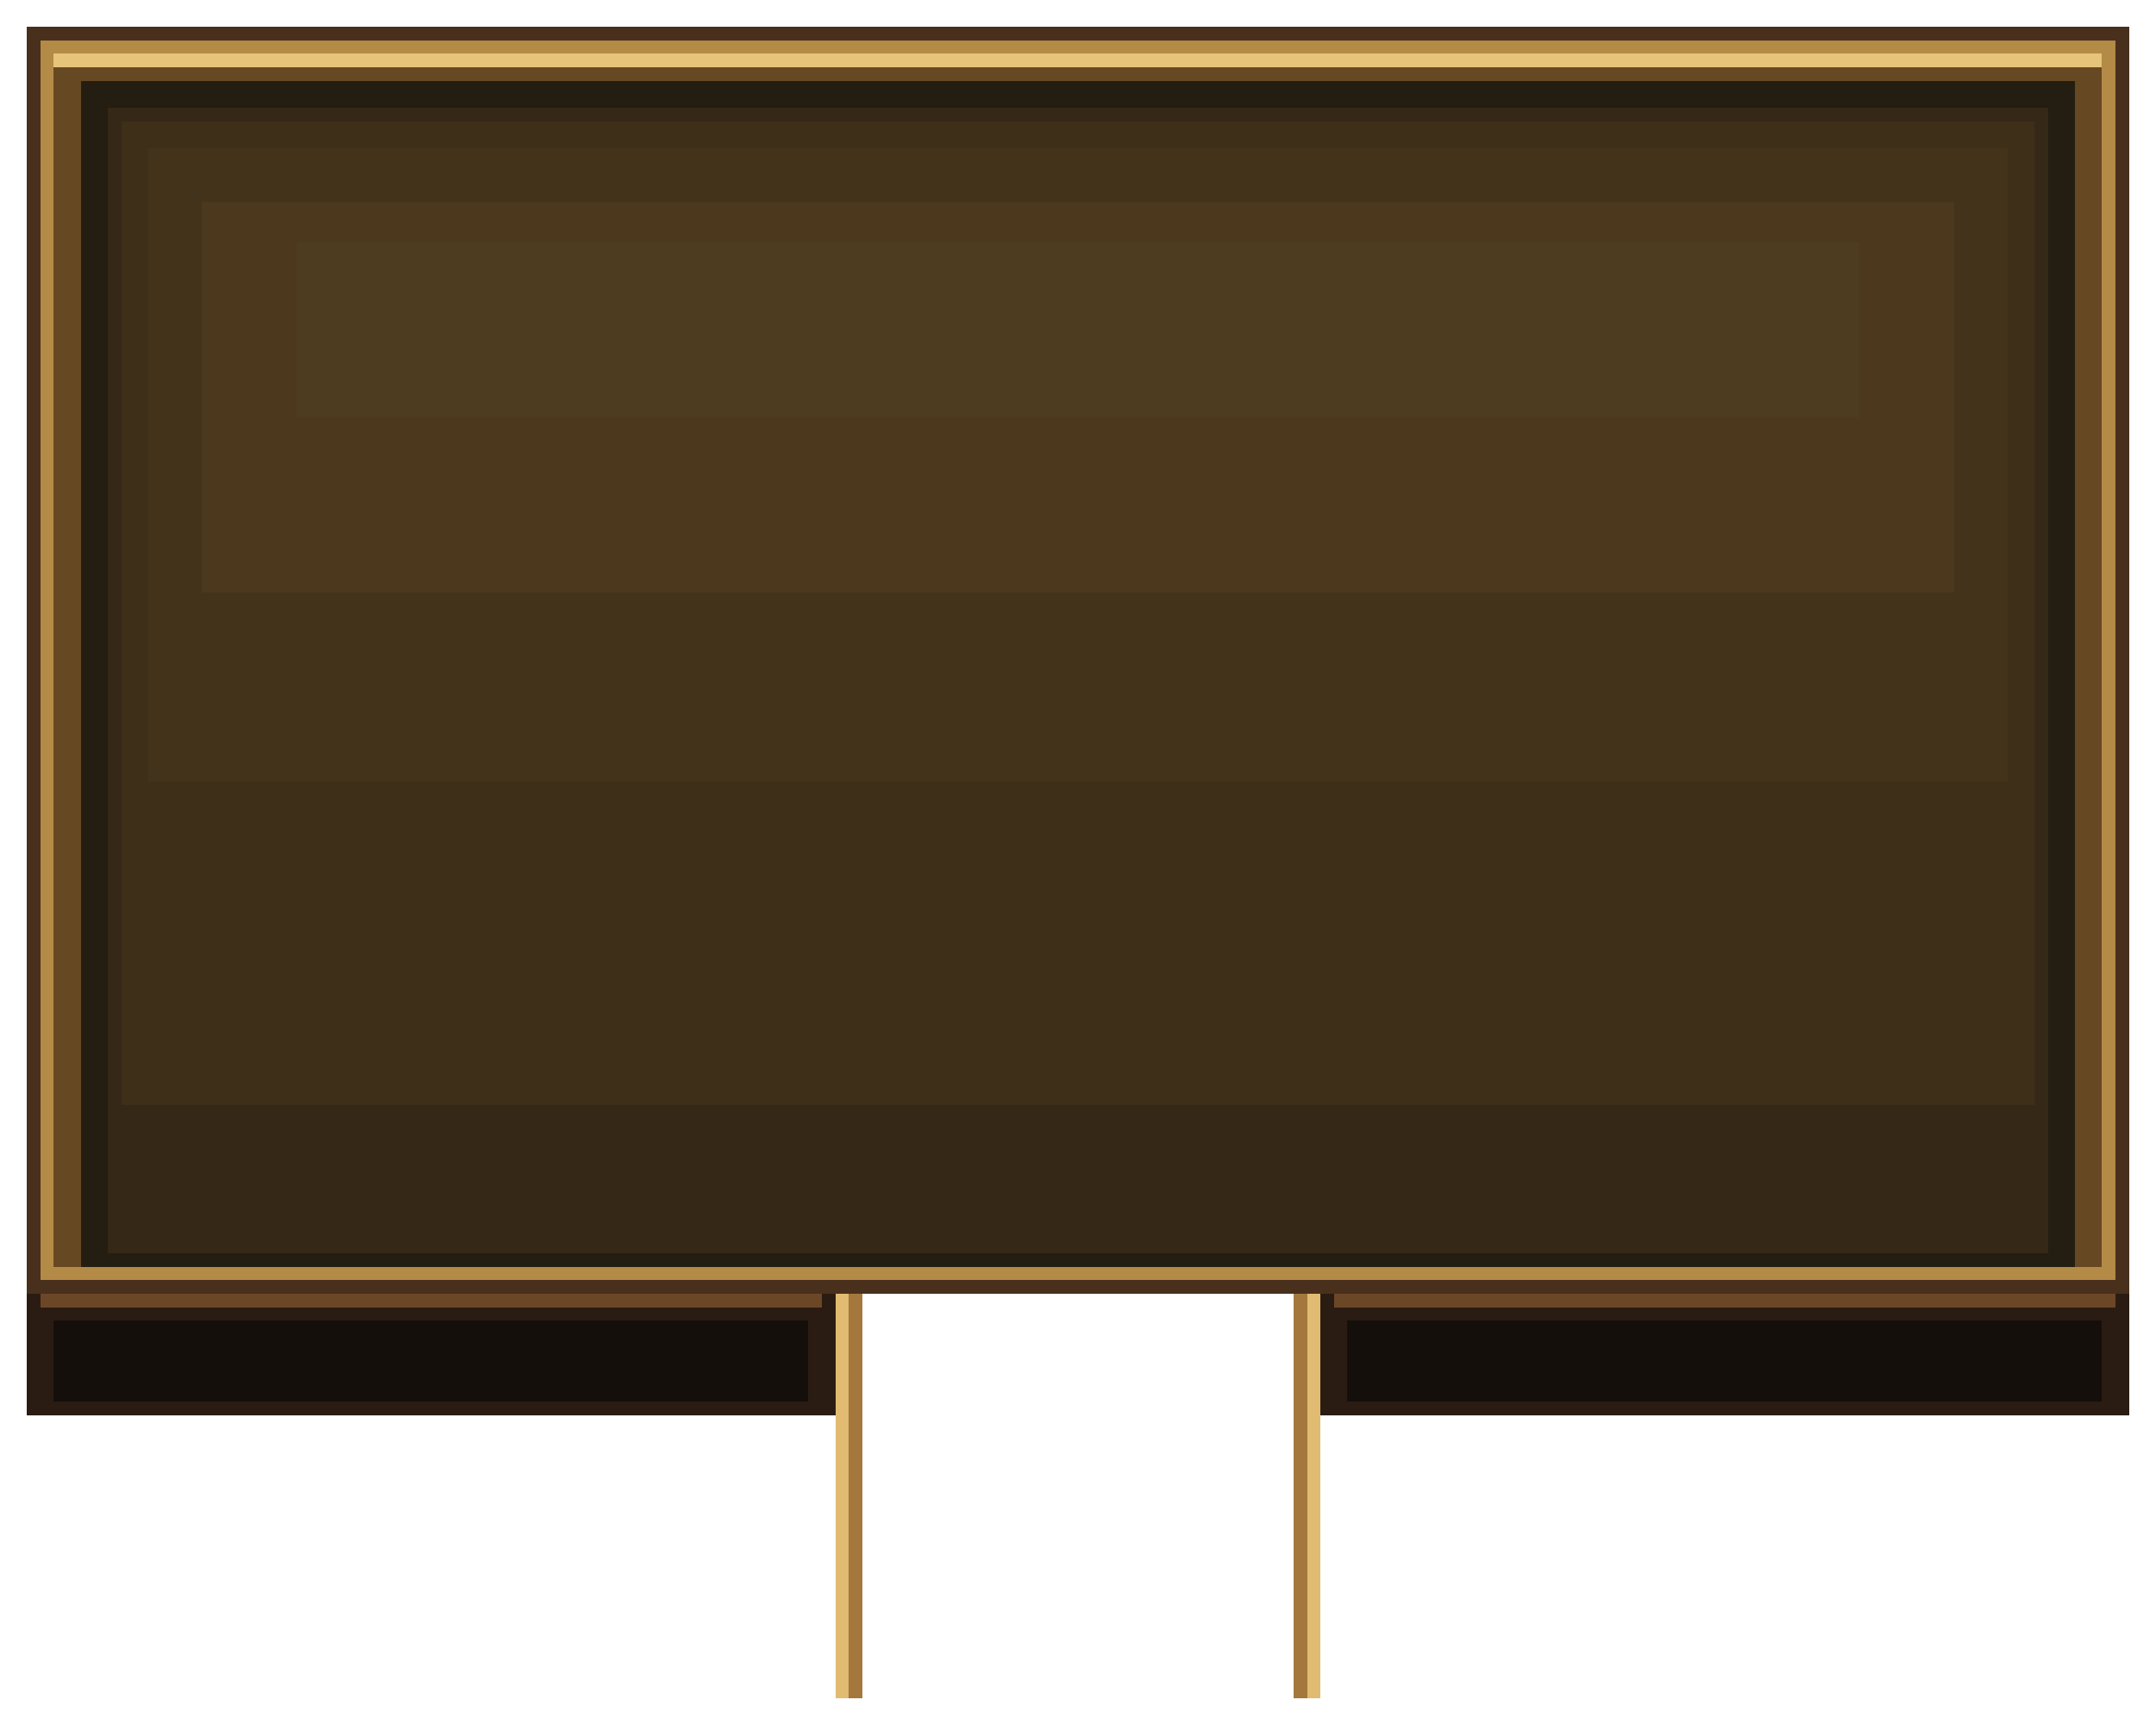
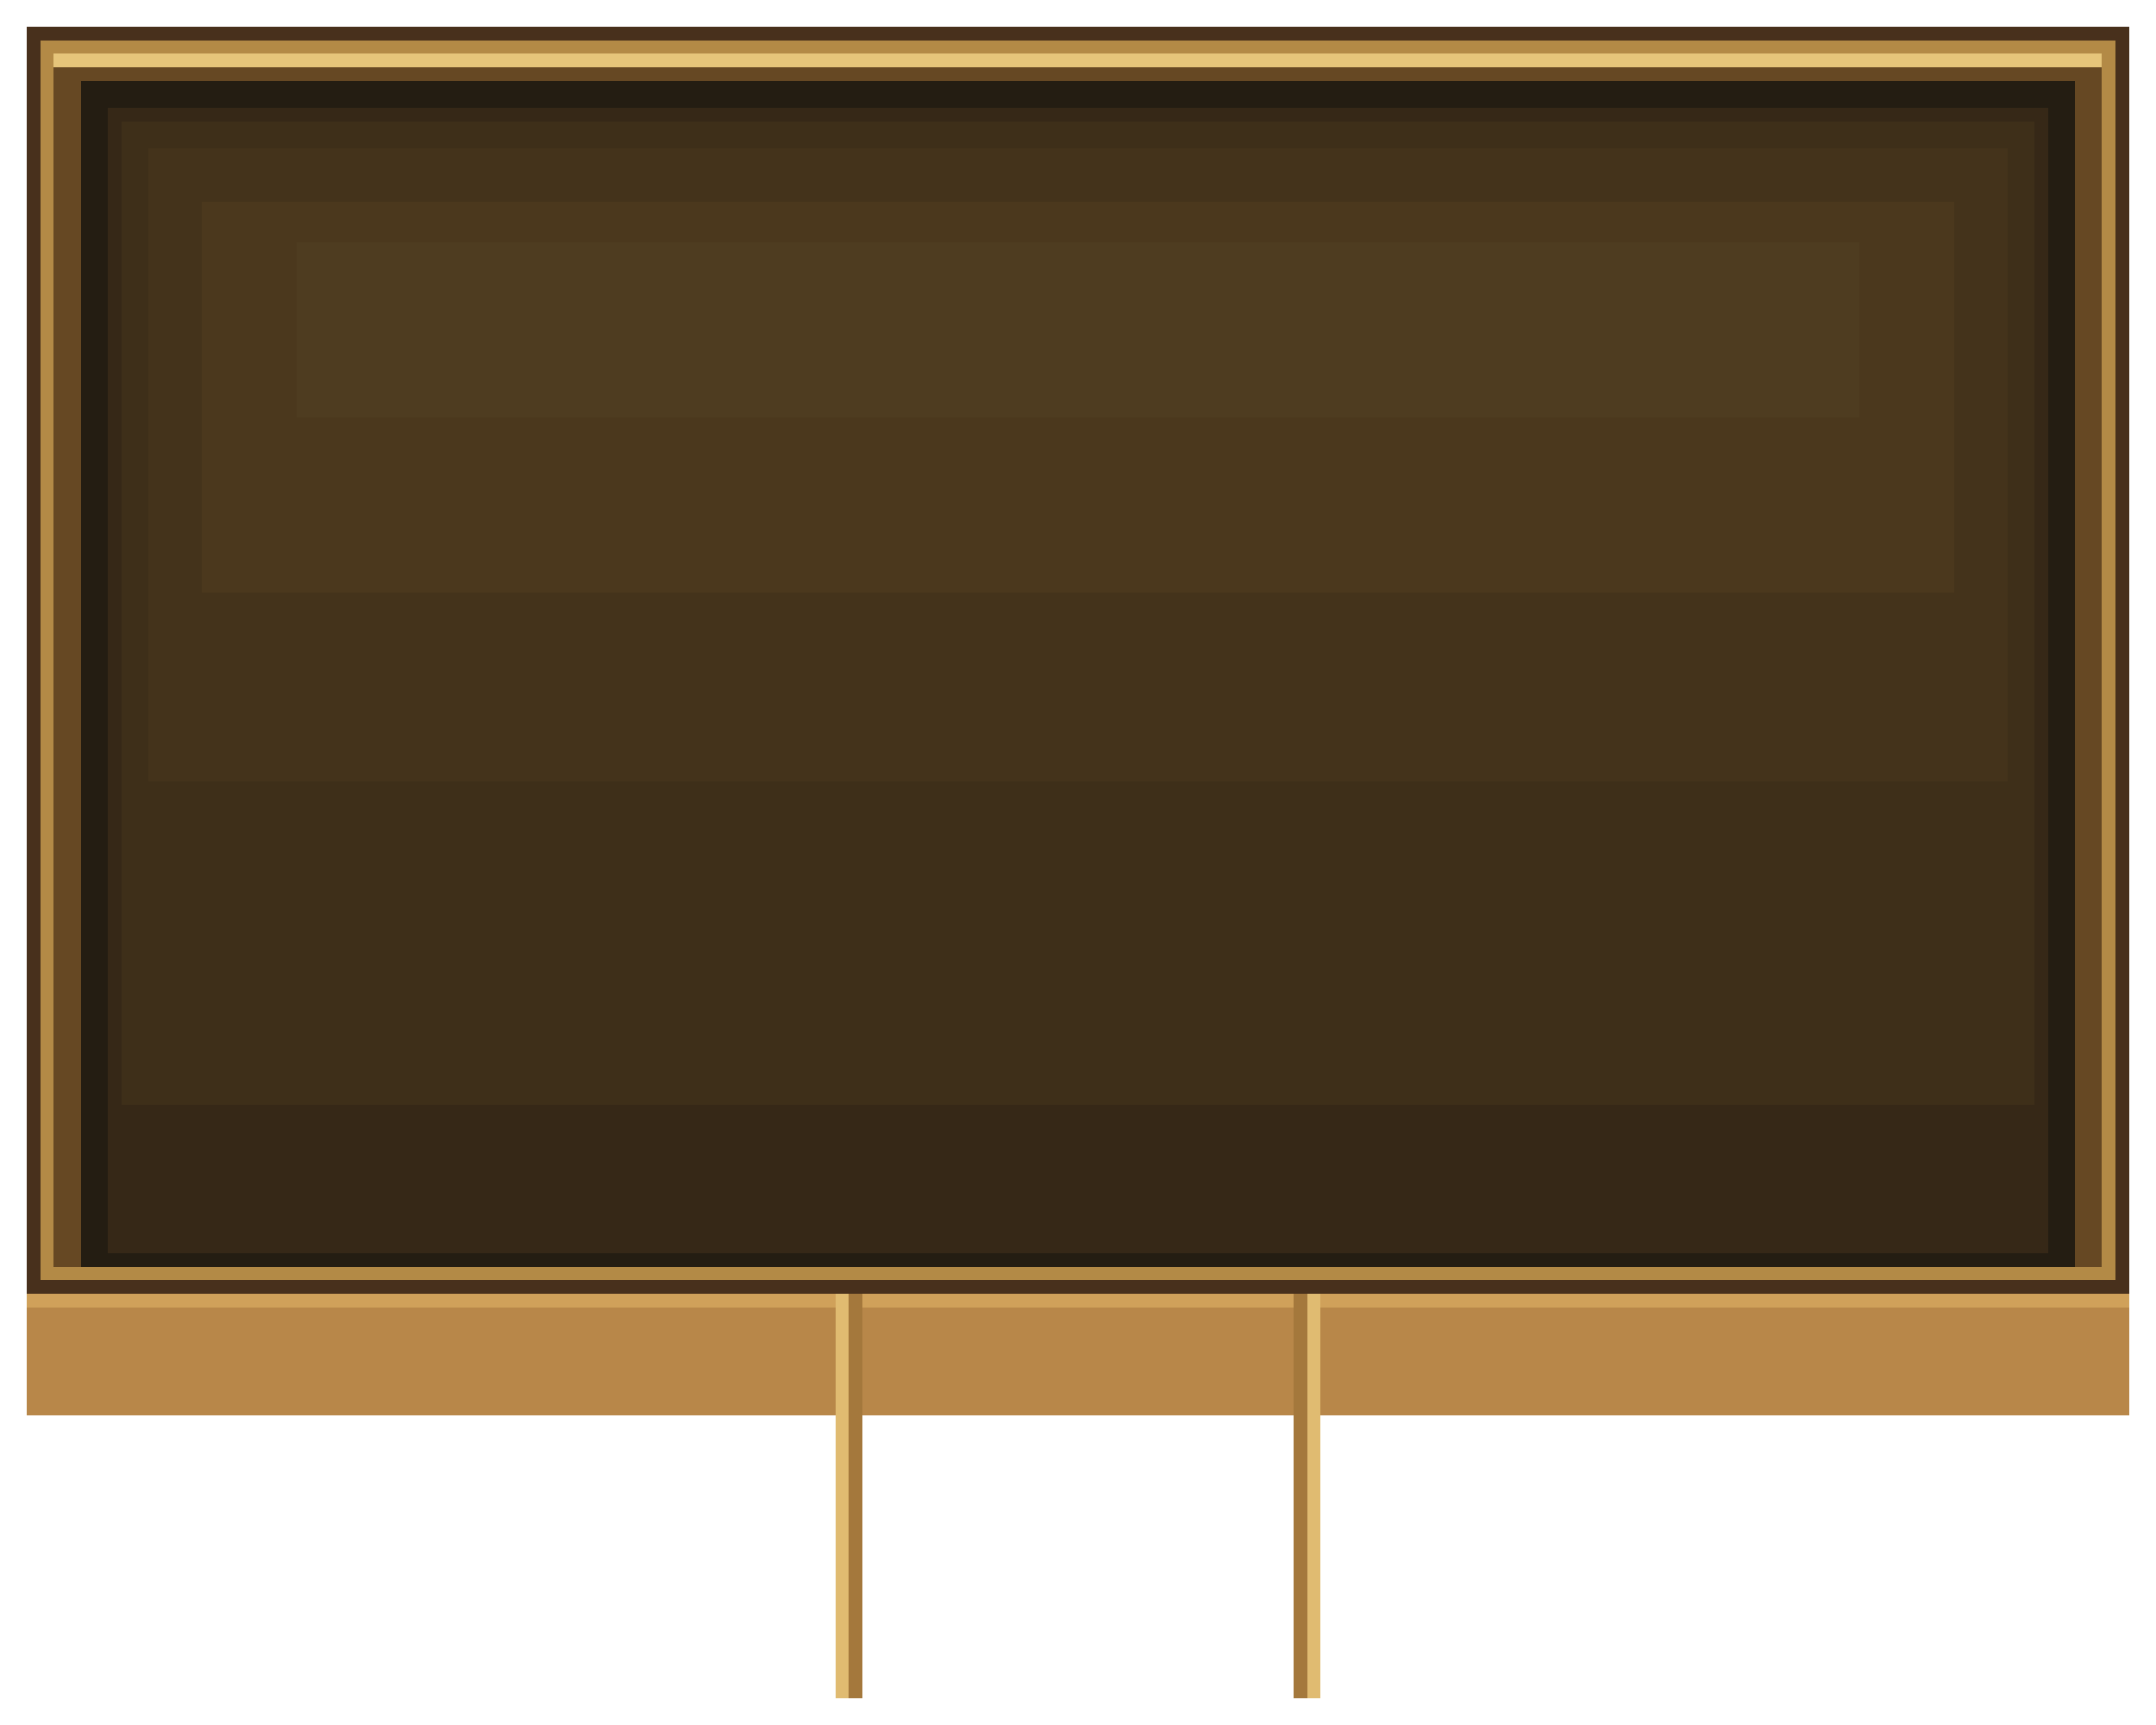
<svg xmlns="http://www.w3.org/2000/svg" width="160" height="128" viewBox="0 0 160 128" shape-rendering="crispEdges">
  <path fill="#48301c" d="M2 2h156v94H2z" />
  <path fill="#b38a46" d="M3 3h154v92H3z" />
  <path fill="#e6c57a" d="M4 4h152v1H4z" />
  <path fill="#664823" d="M4 5h152v89H4z" />
  <path fill="#241d12" d="M6 6h148v88H6z" />
  <path fill="#362817" d="M8 8h144v85H8z" />
  <path fill="#3e2f19" d="M9 9h142v73H9z" />
  <path fill="#44331b" d="M11 11h138v47H11z" />
  <path fill="#4b381d" d="M15 15h130v29H15z" />
  <path fill="#4e3c20" d="M22 18h116v13H22z" />
-   <path fill="#2a1c12" d="M2 96h60v9H2zm96 0h60v9H98z" />
-   <path fill="#140f0b" d="M4 98h56v6H4zm96 0h56v6h-56z" />
-   <path fill="#6c4727" d="M3 96h58v1H3zm96 0h58v1H99z" />
+   <path fill="#b88749" d="M2 96h156v9H2z" />
+   <path fill="#d0a15a" d="M2 96h156v1H2z" />
  <path fill="#a4783c" d="M62 96h2v30h-2zm34 0h2v30h-2z" />
  <path fill="#e0bb71" d="M62 96h1v30h-1zm35 0h1v30h-1z" />
</svg>
